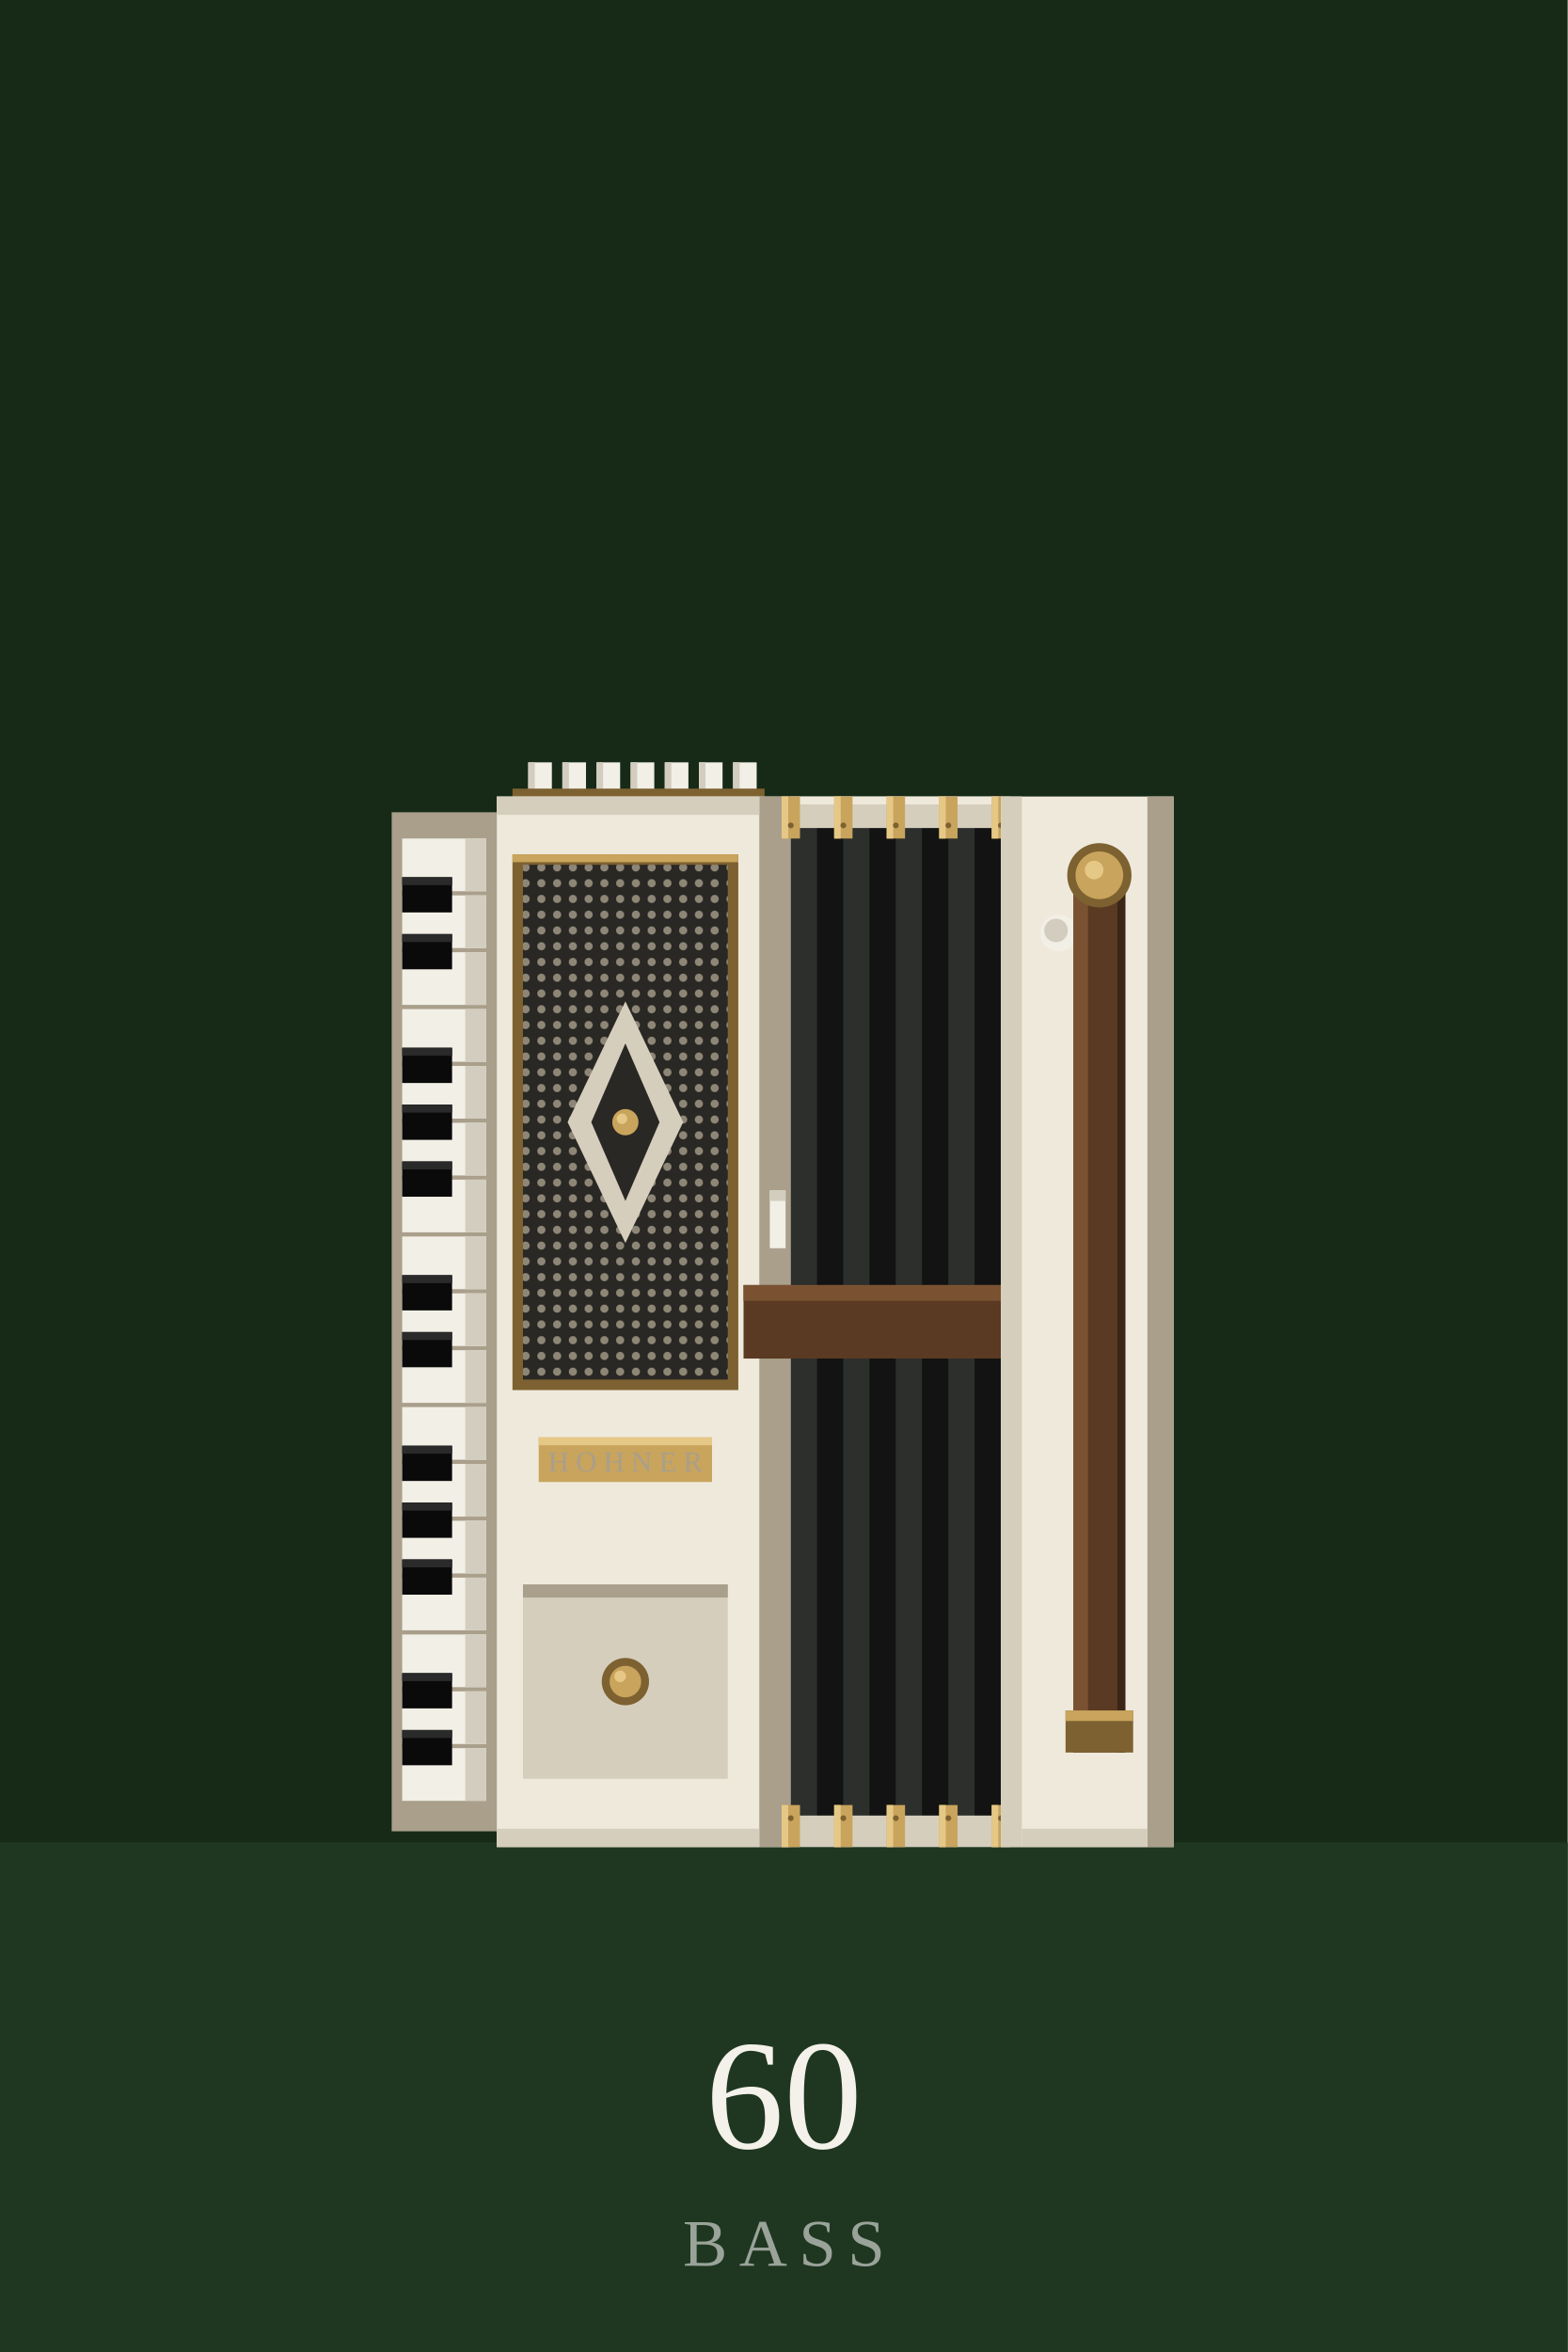
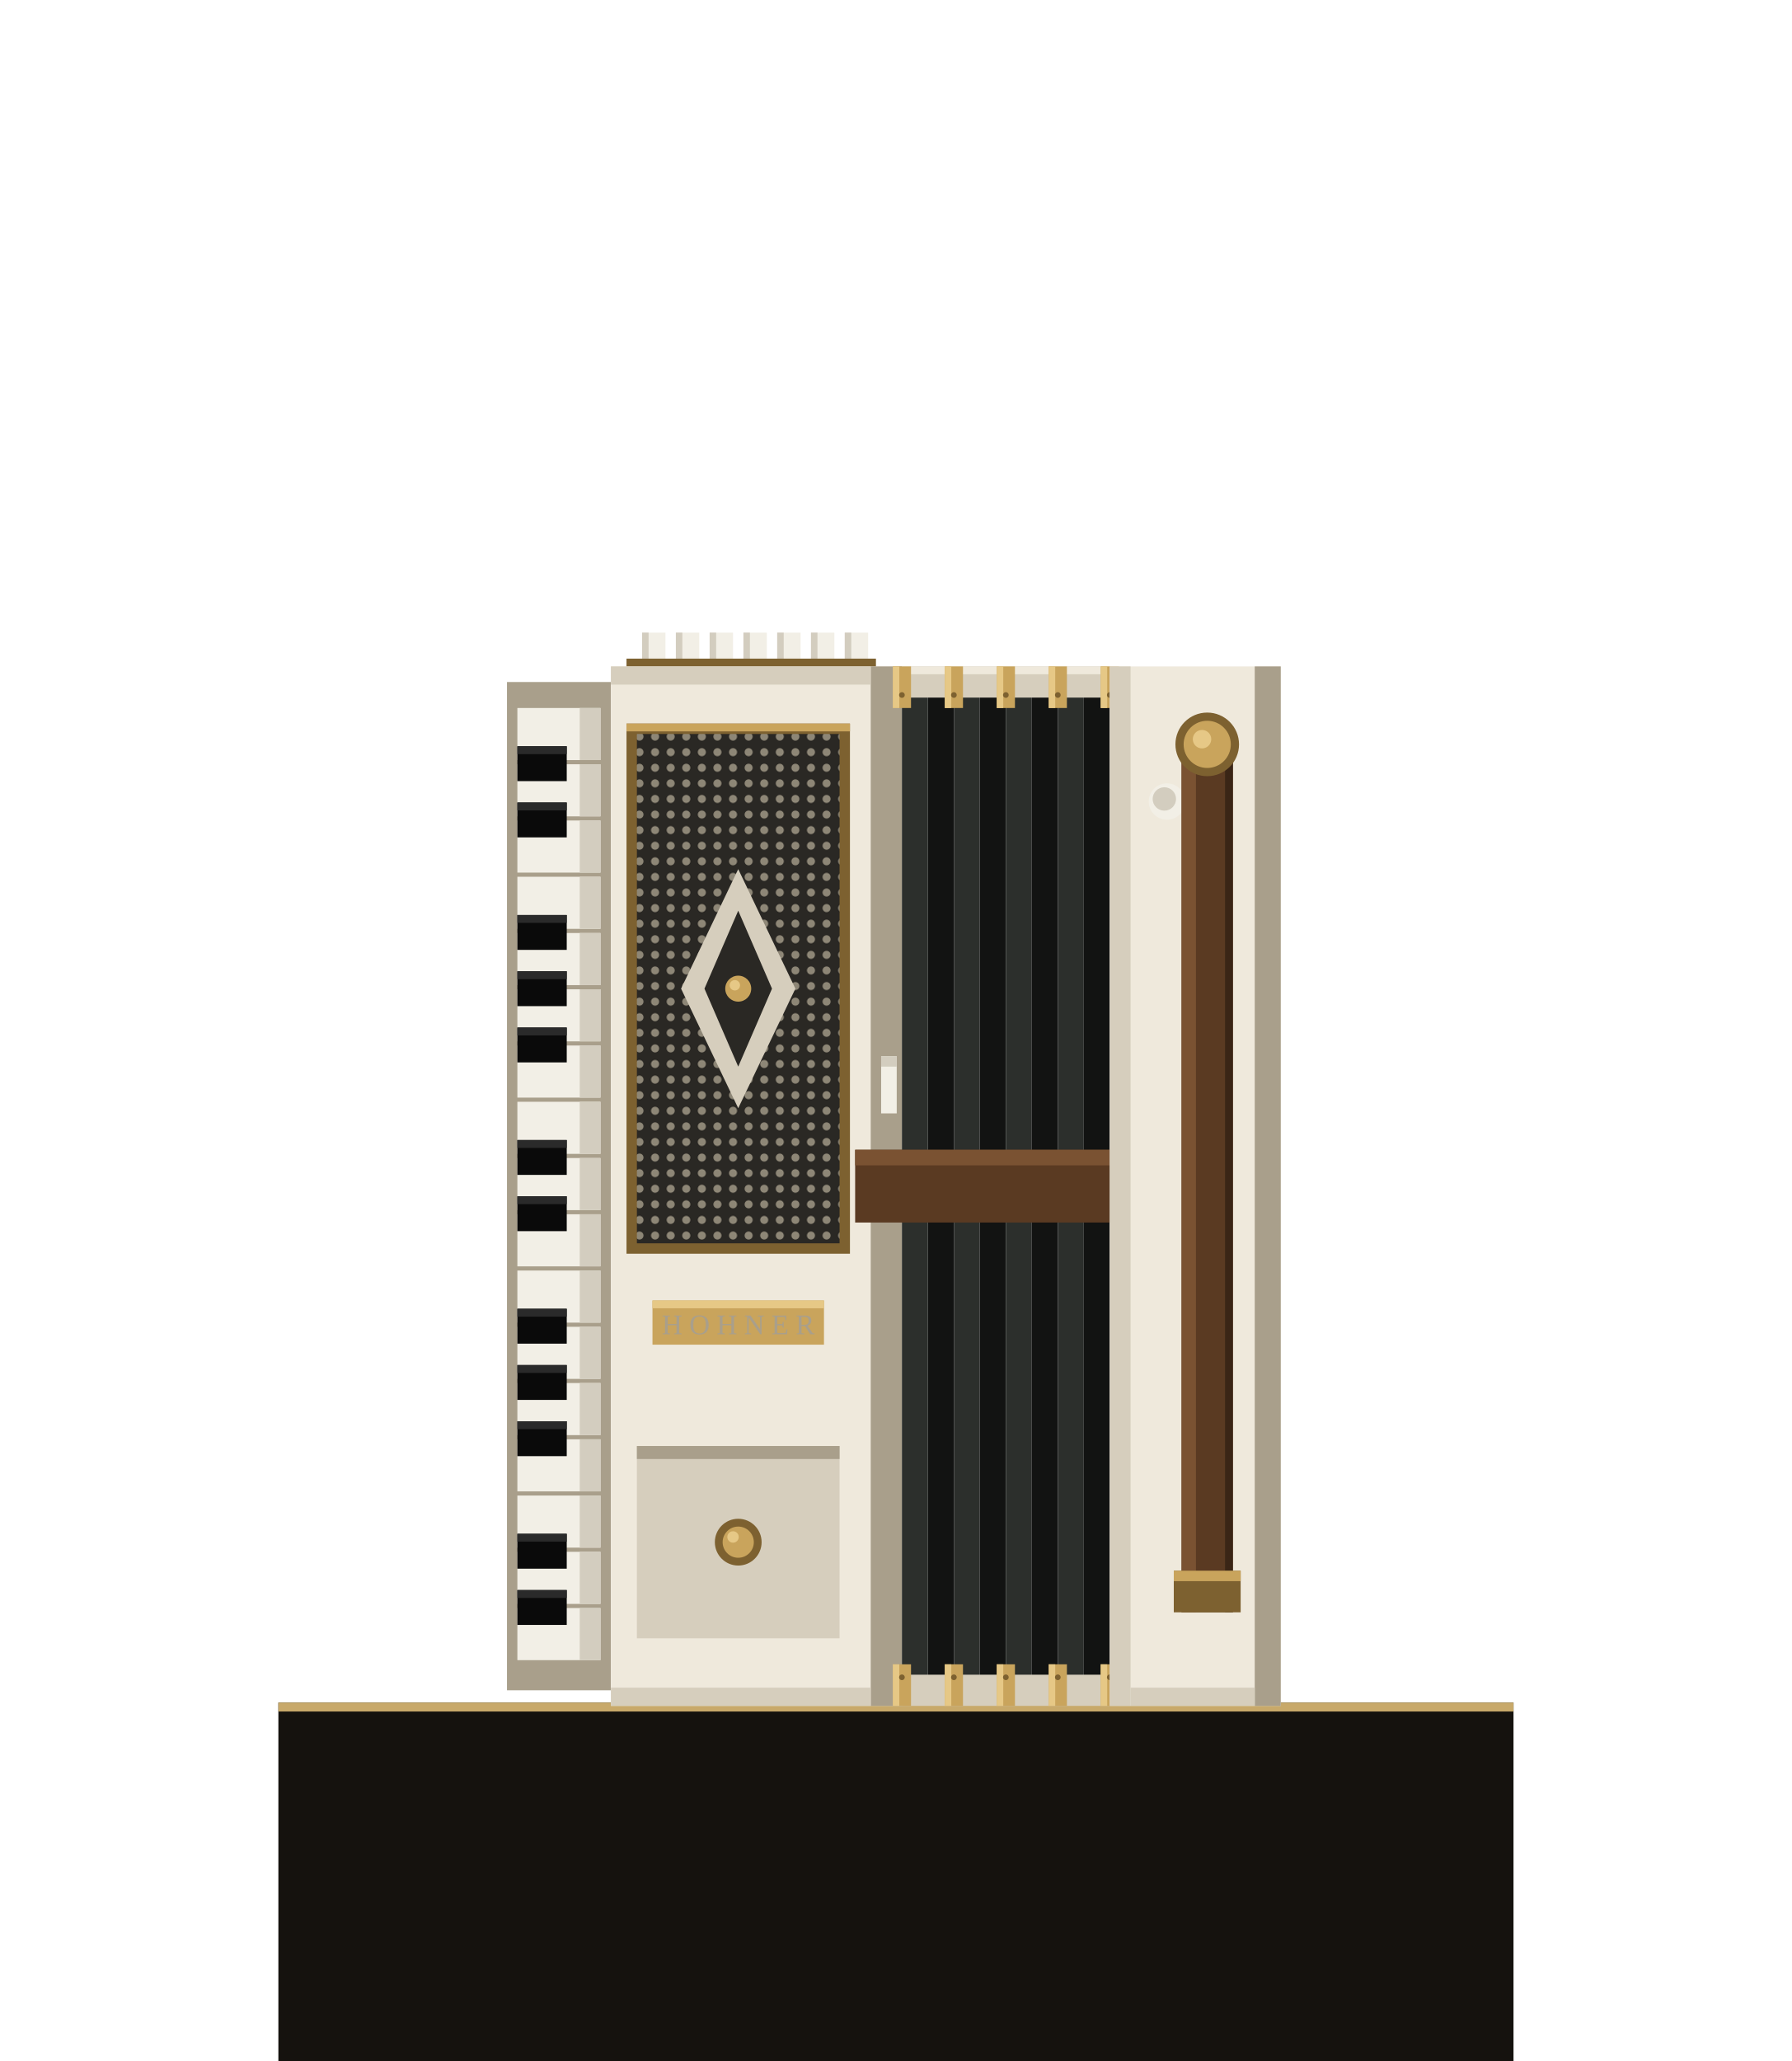
- <svg xmlns="http://www.w3.org/2000/svg" viewBox="0 0 400 600" width="400" height="600" role="img">
-   <rect x="0" y="0" width="400" height="600" fill="#162a17" />
-   <rect x="0" y="470" width="400" height="130" fill="#1f3720" />
-   <g transform="translate(99.94 203.19) scale(0.67)">
+ <svg xmlns="http://www.w3.org/2000/svg" viewBox="0 140 400 460" width="400" height="460" role="img">
+   <rect x="62.14" y="520" width="275.71" height="80" fill="#15120e" />
+   <rect x="62.14" y="520" width="275.71" height="2" fill="#c8a96a" />
+   <g transform="translate(113.17 288.74) scale(0.58)">
    <defs>
-       <pattern id="a13h" width="6" height="6" patternUnits="userSpaceOnUse">
+       <pattern id="a10h" width="6" height="6" patternUnits="userSpaceOnUse">
        <rect width="6" height="6" fill="#2a2824" />
        <circle cx="3" cy="3" r="1.55" fill="#8d8676" />
      </pattern>
    </defs>
    <rect x="52" y="-13" width="9" height="13" fill="#f2efe6" />
    <rect x="52" y="-13" width="2.5" height="13" fill="#d3cdbf" />
    <rect x="65" y="-13" width="9" height="13" fill="#f2efe6" />
    <rect x="65" y="-13" width="2.5" height="13" fill="#d3cdbf" />
    <rect x="78" y="-13" width="9" height="13" fill="#f2efe6" />
    <rect x="78" y="-13" width="2.5" height="13" fill="#d3cdbf" />
    <rect x="91" y="-13" width="9" height="13" fill="#f2efe6" />
    <rect x="91" y="-13" width="2.5" height="13" fill="#d3cdbf" />
    <rect x="104" y="-13" width="9" height="13" fill="#f2efe6" />
    <rect x="104" y="-13" width="2.5" height="13" fill="#d3cdbf" />
    <rect x="117" y="-13" width="9" height="13" fill="#f2efe6" />
    <rect x="117" y="-13" width="2.5" height="13" fill="#d3cdbf" />
    <rect x="130" y="-13" width="9" height="13" fill="#f2efe6" />
    <rect x="130" y="-13" width="2.5" height="13" fill="#d3cdbf" />
    <rect x="46" y="-3" width="96" height="4" fill="#7d6130" />
    <rect x="0" y="6" width="40" height="388" fill="#a99f8b" />
    <rect x="4" y="16" width="32" height="20.05" fill="#f2efe6" />
    <rect x="28" y="16" width="8" height="20.05" fill="#d3cdbf" />
    <rect x="4" y="37.65" width="32" height="20.05" fill="#f2efe6" />
    <rect x="28" y="37.65" width="8" height="20.05" fill="#d3cdbf" />
    <rect x="4" y="59.29" width="32" height="20.05" fill="#f2efe6" />
    <rect x="28" y="59.29" width="8" height="20.05" fill="#d3cdbf" />
    <rect x="4" y="80.94" width="32" height="20.05" fill="#f2efe6" />
    <rect x="28" y="80.94" width="8" height="20.05" fill="#d3cdbf" />
    <rect x="4" y="102.59" width="32" height="20.05" fill="#f2efe6" />
    <rect x="28" y="102.59" width="8" height="20.05" fill="#d3cdbf" />
    <rect x="4" y="124.24" width="32" height="20.05" fill="#f2efe6" />
    <rect x="28" y="124.24" width="8" height="20.05" fill="#d3cdbf" />
    <rect x="4" y="145.88" width="32" height="20.05" fill="#f2efe6" />
    <rect x="28" y="145.88" width="8" height="20.05" fill="#d3cdbf" />
    <rect x="4" y="167.53" width="32" height="20.05" fill="#f2efe6" />
    <rect x="28" y="167.53" width="8" height="20.05" fill="#d3cdbf" />
    <rect x="4" y="189.18" width="32" height="20.05" fill="#f2efe6" />
    <rect x="28" y="189.18" width="8" height="20.05" fill="#d3cdbf" />
    <rect x="4" y="210.82" width="32" height="20.05" fill="#f2efe6" />
    <rect x="28" y="210.82" width="8" height="20.05" fill="#d3cdbf" />
    <rect x="4" y="232.47" width="32" height="20.05" fill="#f2efe6" />
    <rect x="28" y="232.47" width="8" height="20.05" fill="#d3cdbf" />
    <rect x="4" y="254.12" width="32" height="20.05" fill="#f2efe6" />
    <rect x="28" y="254.12" width="8" height="20.05" fill="#d3cdbf" />
    <rect x="4" y="275.76" width="32" height="20.05" fill="#f2efe6" />
    <rect x="28" y="275.76" width="8" height="20.05" fill="#d3cdbf" />
    <rect x="4" y="297.41" width="32" height="20.05" fill="#f2efe6" />
    <rect x="28" y="297.41" width="8" height="20.05" fill="#d3cdbf" />
    <rect x="4" y="319.06" width="32" height="20.05" fill="#f2efe6" />
    <rect x="28" y="319.06" width="8" height="20.05" fill="#d3cdbf" />
    <rect x="4" y="340.71" width="32" height="20.05" fill="#f2efe6" />
    <rect x="28" y="340.71" width="8" height="20.05" fill="#d3cdbf" />
    <rect x="4" y="362.35" width="32" height="20.05" fill="#f2efe6" />
    <rect x="28" y="362.35" width="8" height="20.05" fill="#d3cdbf" />
    <rect x="4" y="30.72" width="19" height="13.42" fill="#0a0a0a" />
    <rect x="4" y="30.72" width="19" height="3.03" fill="#2a2a2a" />
    <rect x="4" y="52.37" width="19" height="13.42" fill="#0a0a0a" />
    <rect x="4" y="52.37" width="19" height="3.03" fill="#2a2a2a" />
    <rect x="4" y="95.66" width="19" height="13.42" fill="#0a0a0a" />
    <rect x="4" y="95.66" width="19" height="3.03" fill="#2a2a2a" />
    <rect x="4" y="117.31" width="19" height="13.42" fill="#0a0a0a" />
    <rect x="4" y="117.31" width="19" height="3.03" fill="#2a2a2a" />
    <rect x="4" y="138.96" width="19" height="13.42" fill="#0a0a0a" />
    <rect x="4" y="138.96" width="19" height="3.03" fill="#2a2a2a" />
    <rect x="4" y="182.25" width="19" height="13.42" fill="#0a0a0a" />
    <rect x="4" y="182.25" width="19" height="3.03" fill="#2a2a2a" />
    <rect x="4" y="203.9" width="19" height="13.42" fill="#0a0a0a" />
    <rect x="4" y="203.9" width="19" height="3.03" fill="#2a2a2a" />
    <rect x="4" y="247.19" width="19" height="13.42" fill="#0a0a0a" />
    <rect x="4" y="247.19" width="19" height="3.03" fill="#2a2a2a" />
    <rect x="4" y="268.84" width="19" height="13.42" fill="#0a0a0a" />
    <rect x="4" y="268.84" width="19" height="3.03" fill="#2a2a2a" />
    <rect x="4" y="290.48" width="19" height="13.42" fill="#0a0a0a" />
    <rect x="4" y="290.48" width="19" height="3.03" fill="#2a2a2a" />
    <rect x="4" y="333.78" width="19" height="13.42" fill="#0a0a0a" />
    <rect x="4" y="333.78" width="19" height="3.03" fill="#2a2a2a" />
    <rect x="4" y="355.43" width="19" height="13.42" fill="#0a0a0a" />
    <rect x="4" y="355.43" width="19" height="3.03" fill="#2a2a2a" />
    <rect x="40" y="0" width="112" height="400" fill="#efe9dc" />
    <rect x="140" y="0" width="12" height="400" fill="#a99f8b" />
    <rect x="40" y="0" width="100" height="7" fill="#d6cebd" />
    <rect x="40" y="393" width="100" height="7" fill="#d6cebd" />
    <rect x="46" y="22" width="86" height="204" fill="#7d6130" />
    <rect x="46" y="22" width="86" height="3" fill="#c9a45c" />
-     <rect x="50" y="26" width="78" height="196" fill="url(#a13h)" />
+     <rect x="50" y="26" width="78" height="196" fill="url(#a10h)" />
    <path d="M89 78 L111 124 L89 170 L67 124 Z" fill="#d6cebd" />
    <path d="M89 94 L102 124 L89 154 L76 124 Z" fill="#2a2824" />
    <circle cx="89" cy="124" r="5" fill="#c9a45c" />
    <circle cx="87.7" cy="122.7" r="2" fill="#e6c886" />
    <rect x="56" y="244" width="66" height="17" fill="#c9a45c" />
    <rect x="56" y="244" width="66" height="3" fill="#e6c886" />
    <text x="89" y="257" text-anchor="middle" font-family="Georgia, 'Times New Roman', serif" font-size="11" letter-spacing="2.6" fill="#a99f8b">HOHNER</text>
    <rect x="50" y="300" width="78" height="74" fill="#d6cebd" />
    <rect x="50" y="300" width="78" height="5" fill="#a99f8b" />
    <circle cx="89" cy="337" r="9" fill="#7d6130" />
    <circle cx="89" cy="337" r="6" fill="#c9a45c" />
    <circle cx="87" cy="335" r="2.2" fill="#e6c886" />
    <rect x="144" y="150" width="6" height="22" fill="#f2efe6" />
    <rect x="144" y="150" width="6" height="4" fill="#d3cdbf" />
    <rect x="152" y="10" width="10" height="380" fill="#2c2f2c" />
    <rect x="162" y="10" width="10" height="380" fill="#121312" />
    <rect x="172" y="10" width="10" height="380" fill="#2c2f2c" />
    <rect x="182" y="10" width="10" height="380" fill="#121312" />
    <rect x="192" y="10" width="10" height="380" fill="#2c2f2c" />
    <rect x="202" y="10" width="10" height="380" fill="#121312" />
    <rect x="212" y="10" width="10" height="380" fill="#2c2f2c" />
    <rect x="222" y="10" width="10" height="380" fill="#121312" />
    <rect x="152" y="0" width="80" height="12" fill="#d6cebd" />
    <rect x="152" y="388" width="80" height="12" fill="#d6cebd" />
    <rect x="152" y="0" width="80" height="3" fill="#efe9dc" />
    <rect x="148.5" y="0" width="7" height="16" fill="#c9a45c" />
    <rect x="148.5" y="0" width="2.5" height="16" fill="#e6c886" />
    <rect x="148.5" y="384" width="7" height="16" fill="#c9a45c" />
    <rect x="148.5" y="384" width="2.5" height="16" fill="#e6c886" />
    <circle cx="152" cy="11" r="1.1" fill="#7d6130" />
    <circle cx="152" cy="389" r="1.1" fill="#7d6130" />
    <rect x="168.5" y="0" width="7" height="16" fill="#c9a45c" />
    <rect x="168.5" y="0" width="2.5" height="16" fill="#e6c886" />
    <rect x="168.5" y="384" width="7" height="16" fill="#c9a45c" />
    <rect x="168.5" y="384" width="2.5" height="16" fill="#e6c886" />
    <circle cx="172" cy="11" r="1.1" fill="#7d6130" />
    <circle cx="172" cy="389" r="1.1" fill="#7d6130" />
    <rect x="188.5" y="0" width="7" height="16" fill="#c9a45c" />
    <rect x="188.5" y="0" width="2.5" height="16" fill="#e6c886" />
    <rect x="188.5" y="384" width="7" height="16" fill="#c9a45c" />
    <rect x="188.5" y="384" width="2.5" height="16" fill="#e6c886" />
    <circle cx="192" cy="11" r="1.1" fill="#7d6130" />
    <circle cx="192" cy="389" r="1.1" fill="#7d6130" />
    <rect x="208.5" y="0" width="7" height="16" fill="#c9a45c" />
    <rect x="208.5" y="0" width="2.5" height="16" fill="#e6c886" />
    <rect x="208.5" y="384" width="7" height="16" fill="#c9a45c" />
    <rect x="208.5" y="384" width="2.5" height="16" fill="#e6c886" />
    <circle cx="212" cy="11" r="1.1" fill="#7d6130" />
    <circle cx="212" cy="389" r="1.1" fill="#7d6130" />
    <rect x="228.5" y="0" width="7" height="16" fill="#c9a45c" />
    <rect x="228.5" y="0" width="2.5" height="16" fill="#e6c886" />
    <rect x="228.5" y="384" width="7" height="16" fill="#c9a45c" />
    <rect x="228.5" y="384" width="2.5" height="16" fill="#e6c886" />
    <circle cx="232" cy="11" r="1.1" fill="#7d6130" />
    <circle cx="232" cy="389" r="1.1" fill="#7d6130" />
    <rect x="134" y="186" width="126" height="28" fill="#5a3a22" />
    <rect x="134" y="186" width="126" height="6" fill="#7a5232" />
    <circle cx="242" cy="200" r="7" fill="#c9a45c" />
    <circle cx="240" cy="198" r="2.5" fill="#e6c886" />
    <rect x="232" y="0" width="65.79" height="400" fill="#efe9dc" />
    <rect x="232" y="0" width="8" height="400" fill="#d6cebd" />
    <rect x="287.79" y="0" width="10" height="400" fill="#a99f8b" />
    <rect x="240" y="393" width="47.79" height="7" fill="#d6cebd" />
    <circle cx="254" cy="52" r="7" fill="#f2efe6" />
    <circle cx="253" cy="51" r="4.5" fill="#d3cdbf" />
    <rect x="259.63" y="34" width="19.74" height="330" fill="#5a3a22" />
    <rect x="259.63" y="34" width="5.53" height="330" fill="#7a5232" />
    <rect x="276.37" y="34" width="3" height="330" fill="#3a2516" />
    <circle cx="269.5" cy="30" r="12.24" fill="#7d6130" />
    <circle cx="269.5" cy="30" r="9.08" fill="#c9a45c" />
    <circle cx="267.5" cy="28" r="3.55" fill="#e6c886" />
    <rect x="256.63" y="348" width="25.74" height="16" fill="#7d6130" />
    <rect x="256.63" y="348" width="25.74" height="4" fill="#c9a45c" />
  </g>
-   <text x="200" y="548" text-anchor="middle" font-family="Georgia, 'Times New Roman', serif" font-size="40" fill="#f4f1ea">60</text>
-   <text x="200" y="578" text-anchor="middle" font-family="Georgia, 'Times New Roman', serif" font-size="17" letter-spacing="3" fill="#9aa39a">BASS</text>
</svg>
